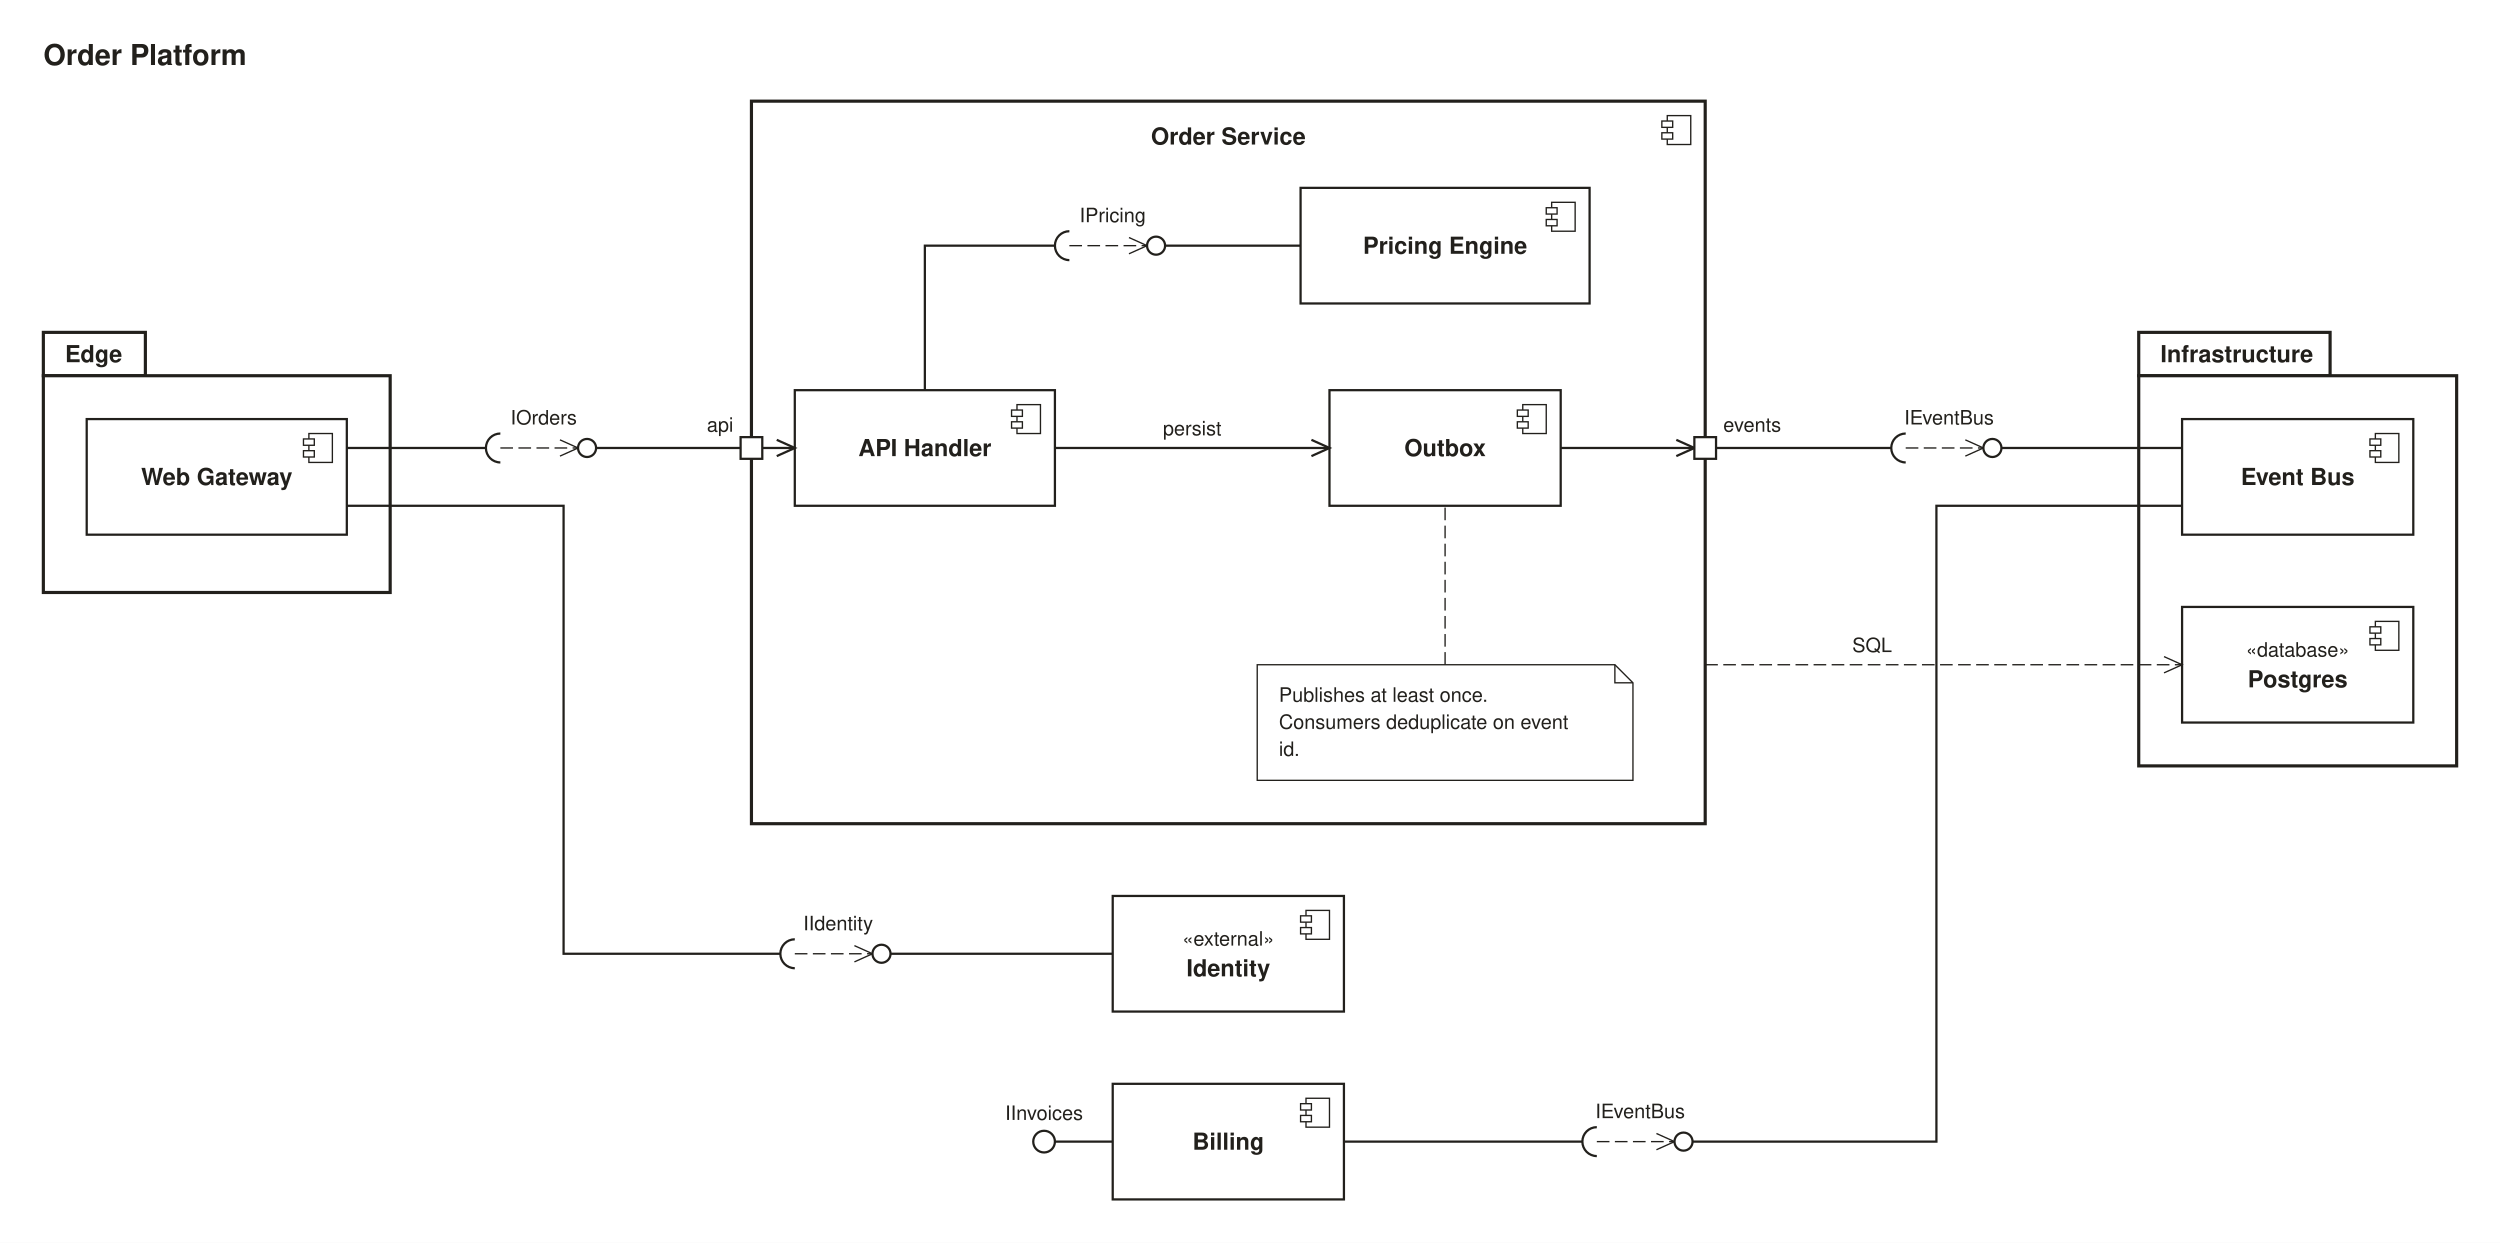
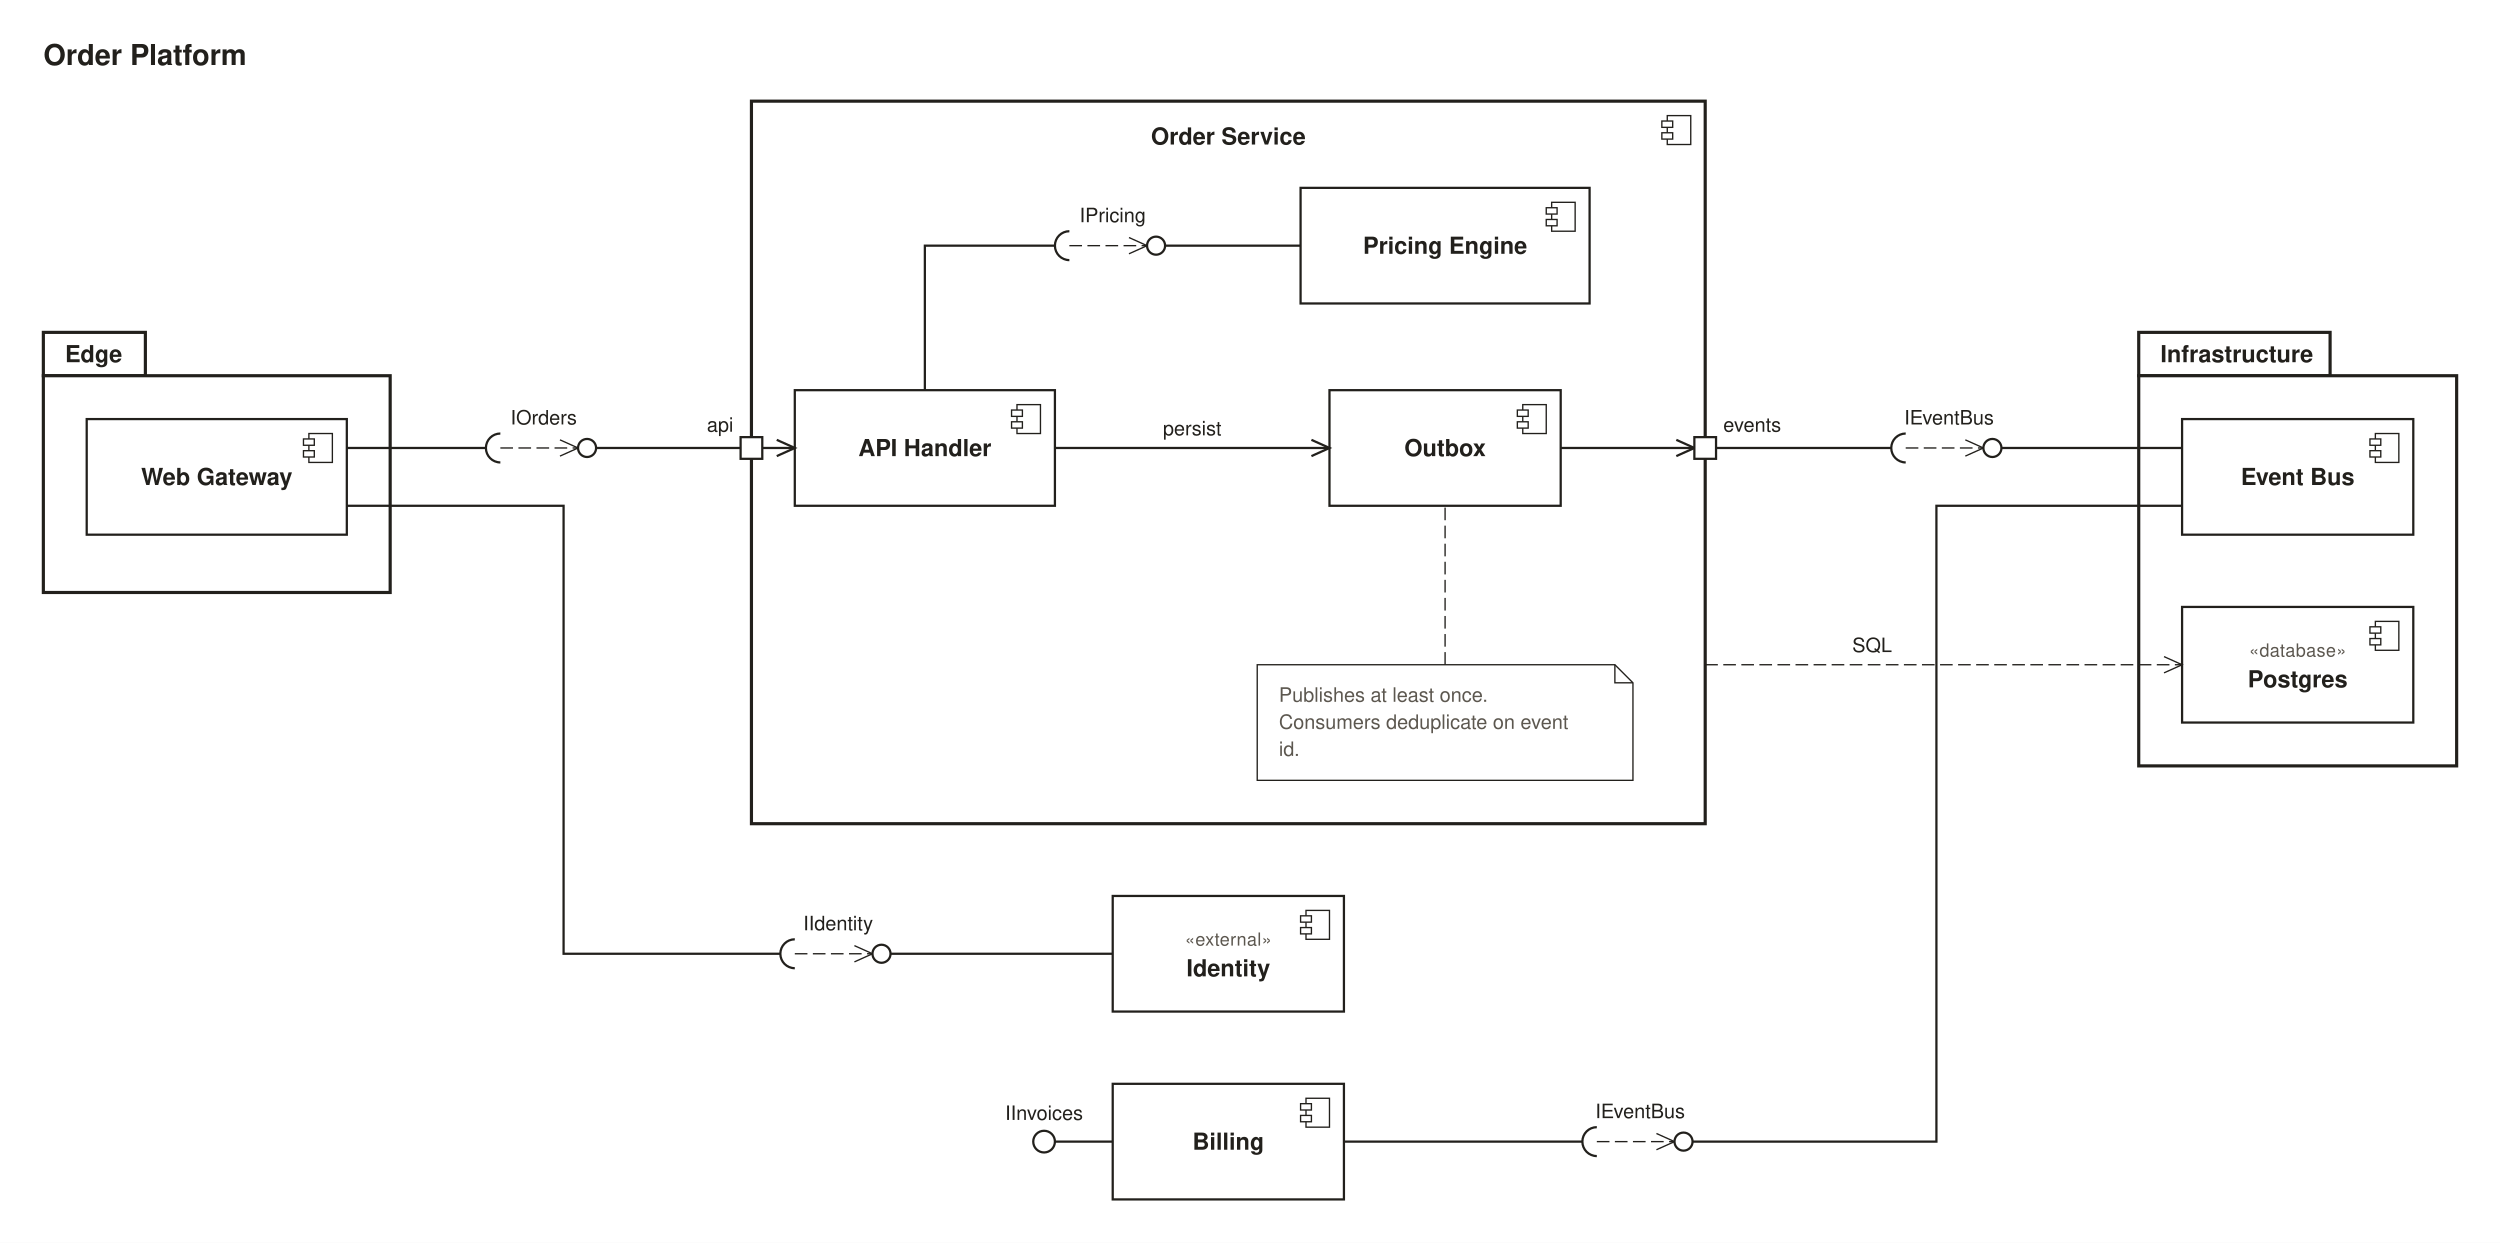
<svg xmlns="http://www.w3.org/2000/svg" class="drumlin pens" viewBox="-24 -56 1384 688" width="1384" height="688">
  <style>
- .drumlin.pens text { font-family: Helvetica, Arial, "Liberation Sans", sans-serif; fill: #22201c; }
+ .drumlin.pens text { font-family: Helvetica, Arial, "Liberation Sans", sans-serif; fill: #22201c; font-weight: 400; }
.drumlin.pens .title { font-size: 16px; font-weight: 600; }
.drumlin.pens .name { font-size: 13px; font-weight: 600; }
.drumlin.pens .italic { font-style: italic; }
- .drumlin.pens .small { font-size: 11px; fill: #22201c; }
+ .drumlin.pens .small { font-size: 11px; }
.drumlin.pens .halo { paint-order: stroke; stroke: #fff; stroke-width: 4px; stroke-linejoin: round; }
+ .drumlin.pens .tag { font-size: 10px; letter-spacing: 0.2px; fill: #5c574f; }
+ .drumlin.pens .aside { fill: #5c574f; }
.drumlin.pens .shape { fill: #fff; stroke: #22201c; stroke-width: 1.25; stroke-linejoin: miter; }
.drumlin.pens .icon { fill: #fff; stroke: #22201c; stroke-width: 0.75; stroke-linejoin: miter; }
.drumlin.pens .edge { fill: none; stroke: #22201c; stroke-width: 1.25; stroke-linecap: butt; stroke-linejoin: miter; }
.drumlin.pens .head { stroke-linejoin: miter; stroke-miterlimit: 4; }
.drumlin.pens .dashed { stroke-dasharray: 7 3; }
.drumlin.pens .heavy { stroke-width: 1.75; }
.drumlin.pens .fine { stroke-width: 0.75; }
</style>
  <rect x="-24" y="-56" width="1384" height="688" fill="#fff" />
  <text x="0" y="-20" class="title">Order Platform</text>
  <rect x="0" y="128" width="56.48" height="24" class="shape heavy" />
  <rect x="0" y="152" width="192" height="120" class="shape heavy" />
  <text x="12" y="144.5" class="name" text-anchor="start">Edge</text>
  <rect x="24" y="176" width="144" height="64" class="shape" />
  <rect x="147" y="184" width="13" height="16" class="icon" />
  <rect x="144" y="187" width="6" height="3.5" class="icon" />
  <rect x="144" y="193.5" width="6" height="3.5" class="icon" />
  <text x="96" y="212.5" class="name" text-anchor="middle">Web Gateway</text>
  <rect x="392" y="0" width="528" height="400" class="shape heavy" />
  <rect x="899" y="8" width="13" height="16" class="icon" />
  <rect x="896" y="11" width="6" height="3.5" class="icon" />
  <rect x="896" y="17.5" width="6" height="3.5" class="icon" />
  <text x="656" y="24" class="name" text-anchor="middle">Order Service</text>
  <rect x="416" y="160" width="144" height="64" class="shape" />
  <rect x="539" y="168" width="13" height="16" class="icon" />
  <rect x="536" y="171" width="6" height="3.5" class="icon" />
  <rect x="536" y="177.5" width="6" height="3.5" class="icon" />
  <text x="488" y="196.5" class="name" text-anchor="middle">API Handler</text>
  <rect x="696" y="48" width="160" height="64" class="shape" />
  <rect x="835" y="56" width="13" height="16" class="icon" />
  <rect x="832" y="59" width="6" height="3.5" class="icon" />
  <rect x="832" y="65.5" width="6" height="3.5" class="icon" />
  <text x="776" y="84.5" class="name" text-anchor="middle">Pricing Engine</text>
  <rect x="712" y="160" width="128" height="64" class="shape" />
  <rect x="819" y="168" width="13" height="16" class="icon" />
  <rect x="816" y="171" width="6" height="3.5" class="icon" />
  <rect x="816" y="177.5" width="6" height="3.5" class="icon" />
  <text x="776" y="196.5" class="name" text-anchor="middle">Outbox</text>
  <path d="M672 312 L870 312 L880 322 L880 376 L672 376 Z" class="shape fine" />
  <path d="M870 312 L870 322 L880 322" class="edge fine" />
-   <text x="684" y="332.5" class="small" text-anchor="start">Publishes at least once.</text>
-   <text x="684" y="347.5" class="small" text-anchor="start">Consumers deduplicate on event</text>
-   <text x="684" y="362.5" class="small" text-anchor="start">id.</text>
+   <text x="684" y="332.5" class="small aside" text-anchor="start">Publishes at least once.</text>
+   <text x="684" y="347.5" class="small aside" text-anchor="start">Consumers deduplicate on event</text>
+   <text x="684" y="362.5" class="small aside" text-anchor="start">id.</text>
  <rect x="592" y="440" width="128" height="64" class="shape" />
  <rect x="699" y="448" width="13" height="16" class="icon" />
  <rect x="696" y="451" width="6" height="3.5" class="icon" />
  <rect x="696" y="457.5" width="6" height="3.5" class="icon" />
-   <text x="656" y="467.5" class="small" text-anchor="middle">«external»</text>
+   <text x="656" y="467.5" class="small tag" text-anchor="middle">«external»</text>
  <text x="656" y="484.5" class="name" text-anchor="middle">Identity</text>
  <rect x="1160" y="128" width="105.94" height="24" class="shape heavy" />
  <rect x="1160" y="152" width="176" height="216" class="shape heavy" />
  <text x="1172" y="144.5" class="name" text-anchor="start">Infrastructure</text>
  <rect x="1184" y="176" width="128" height="64" class="shape" />
  <rect x="1291" y="184" width="13" height="16" class="icon" />
  <rect x="1288" y="187" width="6" height="3.5" class="icon" />
  <rect x="1288" y="193.5" width="6" height="3.5" class="icon" />
  <text x="1248" y="212.5" class="name" text-anchor="middle">Event Bus</text>
  <rect x="1184" y="280" width="128" height="64" class="shape" />
  <rect x="1291" y="288" width="13" height="16" class="icon" />
  <rect x="1288" y="291" width="6" height="3.5" class="icon" />
  <rect x="1288" y="297.5" width="6" height="3.5" class="icon" />
-   <text x="1248" y="307.5" class="small" text-anchor="middle">«database»</text>
+   <text x="1248" y="307.5" class="small tag" text-anchor="middle">«database»</text>
  <text x="1248" y="324.5" class="name" text-anchor="middle">Postgres</text>
  <rect x="592" y="544" width="128" height="64" class="shape" />
  <rect x="699" y="552" width="13" height="16" class="icon" />
  <rect x="696" y="555" width="6" height="3.5" class="icon" />
  <rect x="696" y="561.5" width="6" height="3.5" class="icon" />
  <text x="656" y="580.5" class="name" text-anchor="middle">Billing</text>
  <path d="M592 576 L560 576" class="edge" />
  <circle cx="554" cy="576" r="6" class="shape" />
  <text x="554" y="564" class="small" text-anchor="middle">IInvoices</text>
  <path d="M398 192 L416 192" class="edge" />
  <path d="M406 196.5 L416 192 L406 187.5" class="edge head" />
  <path d="M560 192 L712 192" class="edge" />
  <path d="M702 196.5 L712 192 L702 187.5" class="edge head" />
  <path d="M840 192 L914 192" class="edge" />
  <path d="M904 196.5 L914 192 L904 187.5" class="edge head" />
  <path d="M920 312 L1184 312" class="edge dashed fine" />
  <path d="M1174 316.5 L1184 312 L1174 307.5" class="edge head fine" />
  <path d="M776 312 L776 224" class="edge dashed fine" />
  <path d="M926 192 L1023 192" class="edge" />
  <path d="M1084 192 L1184 192" class="edge" />
  <path d="M1031 192 L1074 192" class="edge dashed fine" />
  <path d="M1064 196.5 L1074 192 L1064 187.5" class="edge head fine" />
  <path d="M1031 200 A8 8 0 0 1 1031 184" class="edge" />
  <circle cx="1079" cy="192" r="5" class="shape" />
  <text x="1055" y="179" class="small" text-anchor="middle">IEventBus</text>
  <path d="M720 576 L852 576" class="edge" />
  <path d="M913 576 L1048 576 L1048 224 L1184 224" class="edge" />
  <path d="M860 576 L903 576" class="edge dashed fine" />
  <path d="M893 580.5 L903 576 L893 571.5" class="edge head fine" />
  <path d="M860 584 A8 8 0 0 1 860 568" class="edge" />
  <circle cx="908" cy="576" r="5" class="shape" />
  <text x="884" y="563" class="small" text-anchor="middle">IEventBus</text>
  <path d="M168 224 L288 224 L288 472 L408 472" class="edge" />
  <path d="M469 472 L592 472" class="edge" />
  <path d="M416 472 L459 472" class="edge dashed fine" />
  <path d="M449 476.5 L459 472 L449 467.5" class="edge head fine" />
  <path d="M416 480 A8 8 0 0 1 416 464" class="edge" />
  <circle cx="464" cy="472" r="5" class="shape" />
  <text x="440" y="459" class="small" text-anchor="middle">IIdentity</text>
  <path d="M168 192 L245 192" class="edge" />
  <path d="M306 192 L386 192" class="edge" />
  <path d="M253 192 L296 192" class="edge dashed fine" />
  <path d="M286 196.5 L296 192 L286 187.5" class="edge head fine" />
  <path d="M253 200 A8 8 0 0 1 253 184" class="edge" />
  <circle cx="301" cy="192" r="5" class="shape" />
  <text x="277" y="179" class="small" text-anchor="middle">IOrders</text>
  <path d="M488 160 L488 80 L560 80" class="edge" />
  <path d="M621 80 L696 80" class="edge" />
  <path d="M568 80 L611 80" class="edge dashed fine" />
  <path d="M601 84.5 L611 80 L601 75.5" class="edge head fine" />
  <path d="M568 88 A8 8 0 0 1 568 72" class="edge" />
  <circle cx="616" cy="80" r="5" class="shape" />
  <text x="592" y="67" class="small" text-anchor="middle">IPricing</text>
  <rect x="386" y="186" width="12" height="12" class="shape" />
  <text x="382" y="183" class="small" text-anchor="end">api</text>
  <rect x="914" y="186" width="12" height="12" class="shape" />
  <text x="930" y="183" class="small" text-anchor="start">events</text>
  <text x="636" y="185" class="small halo" text-anchor="middle">persist</text>
  <text x="1012.4" y="305" class="small halo" text-anchor="middle">SQL</text>
</svg>
